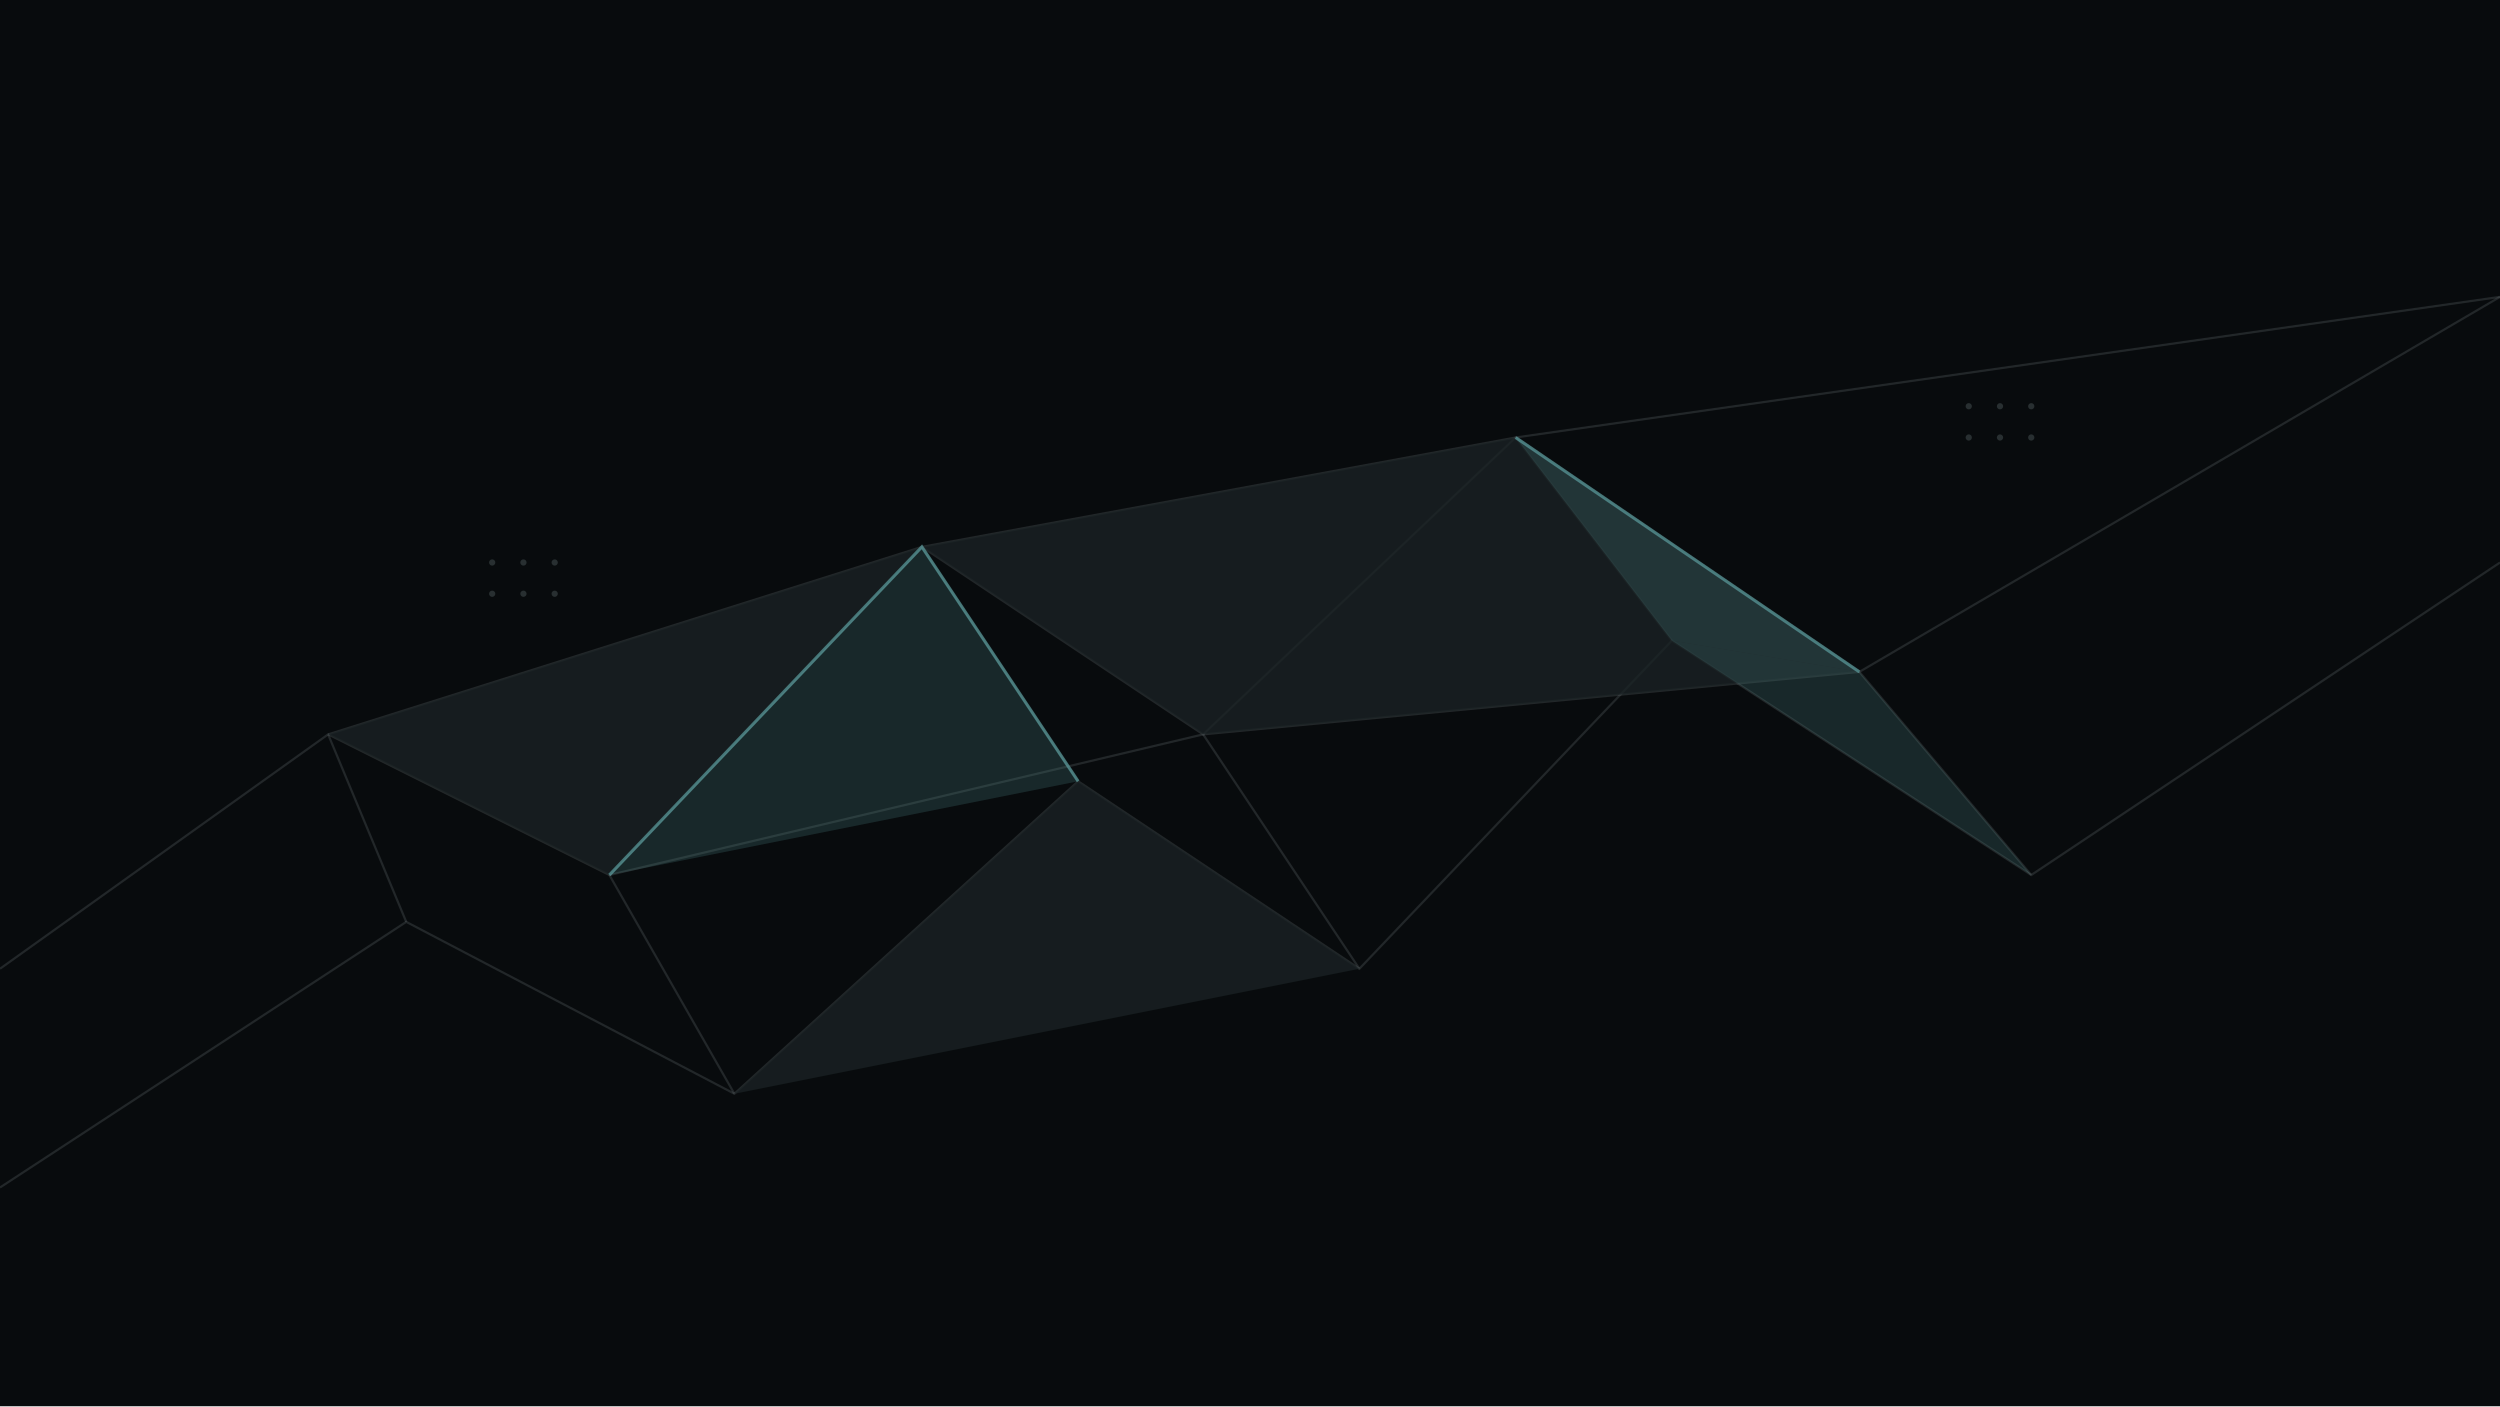
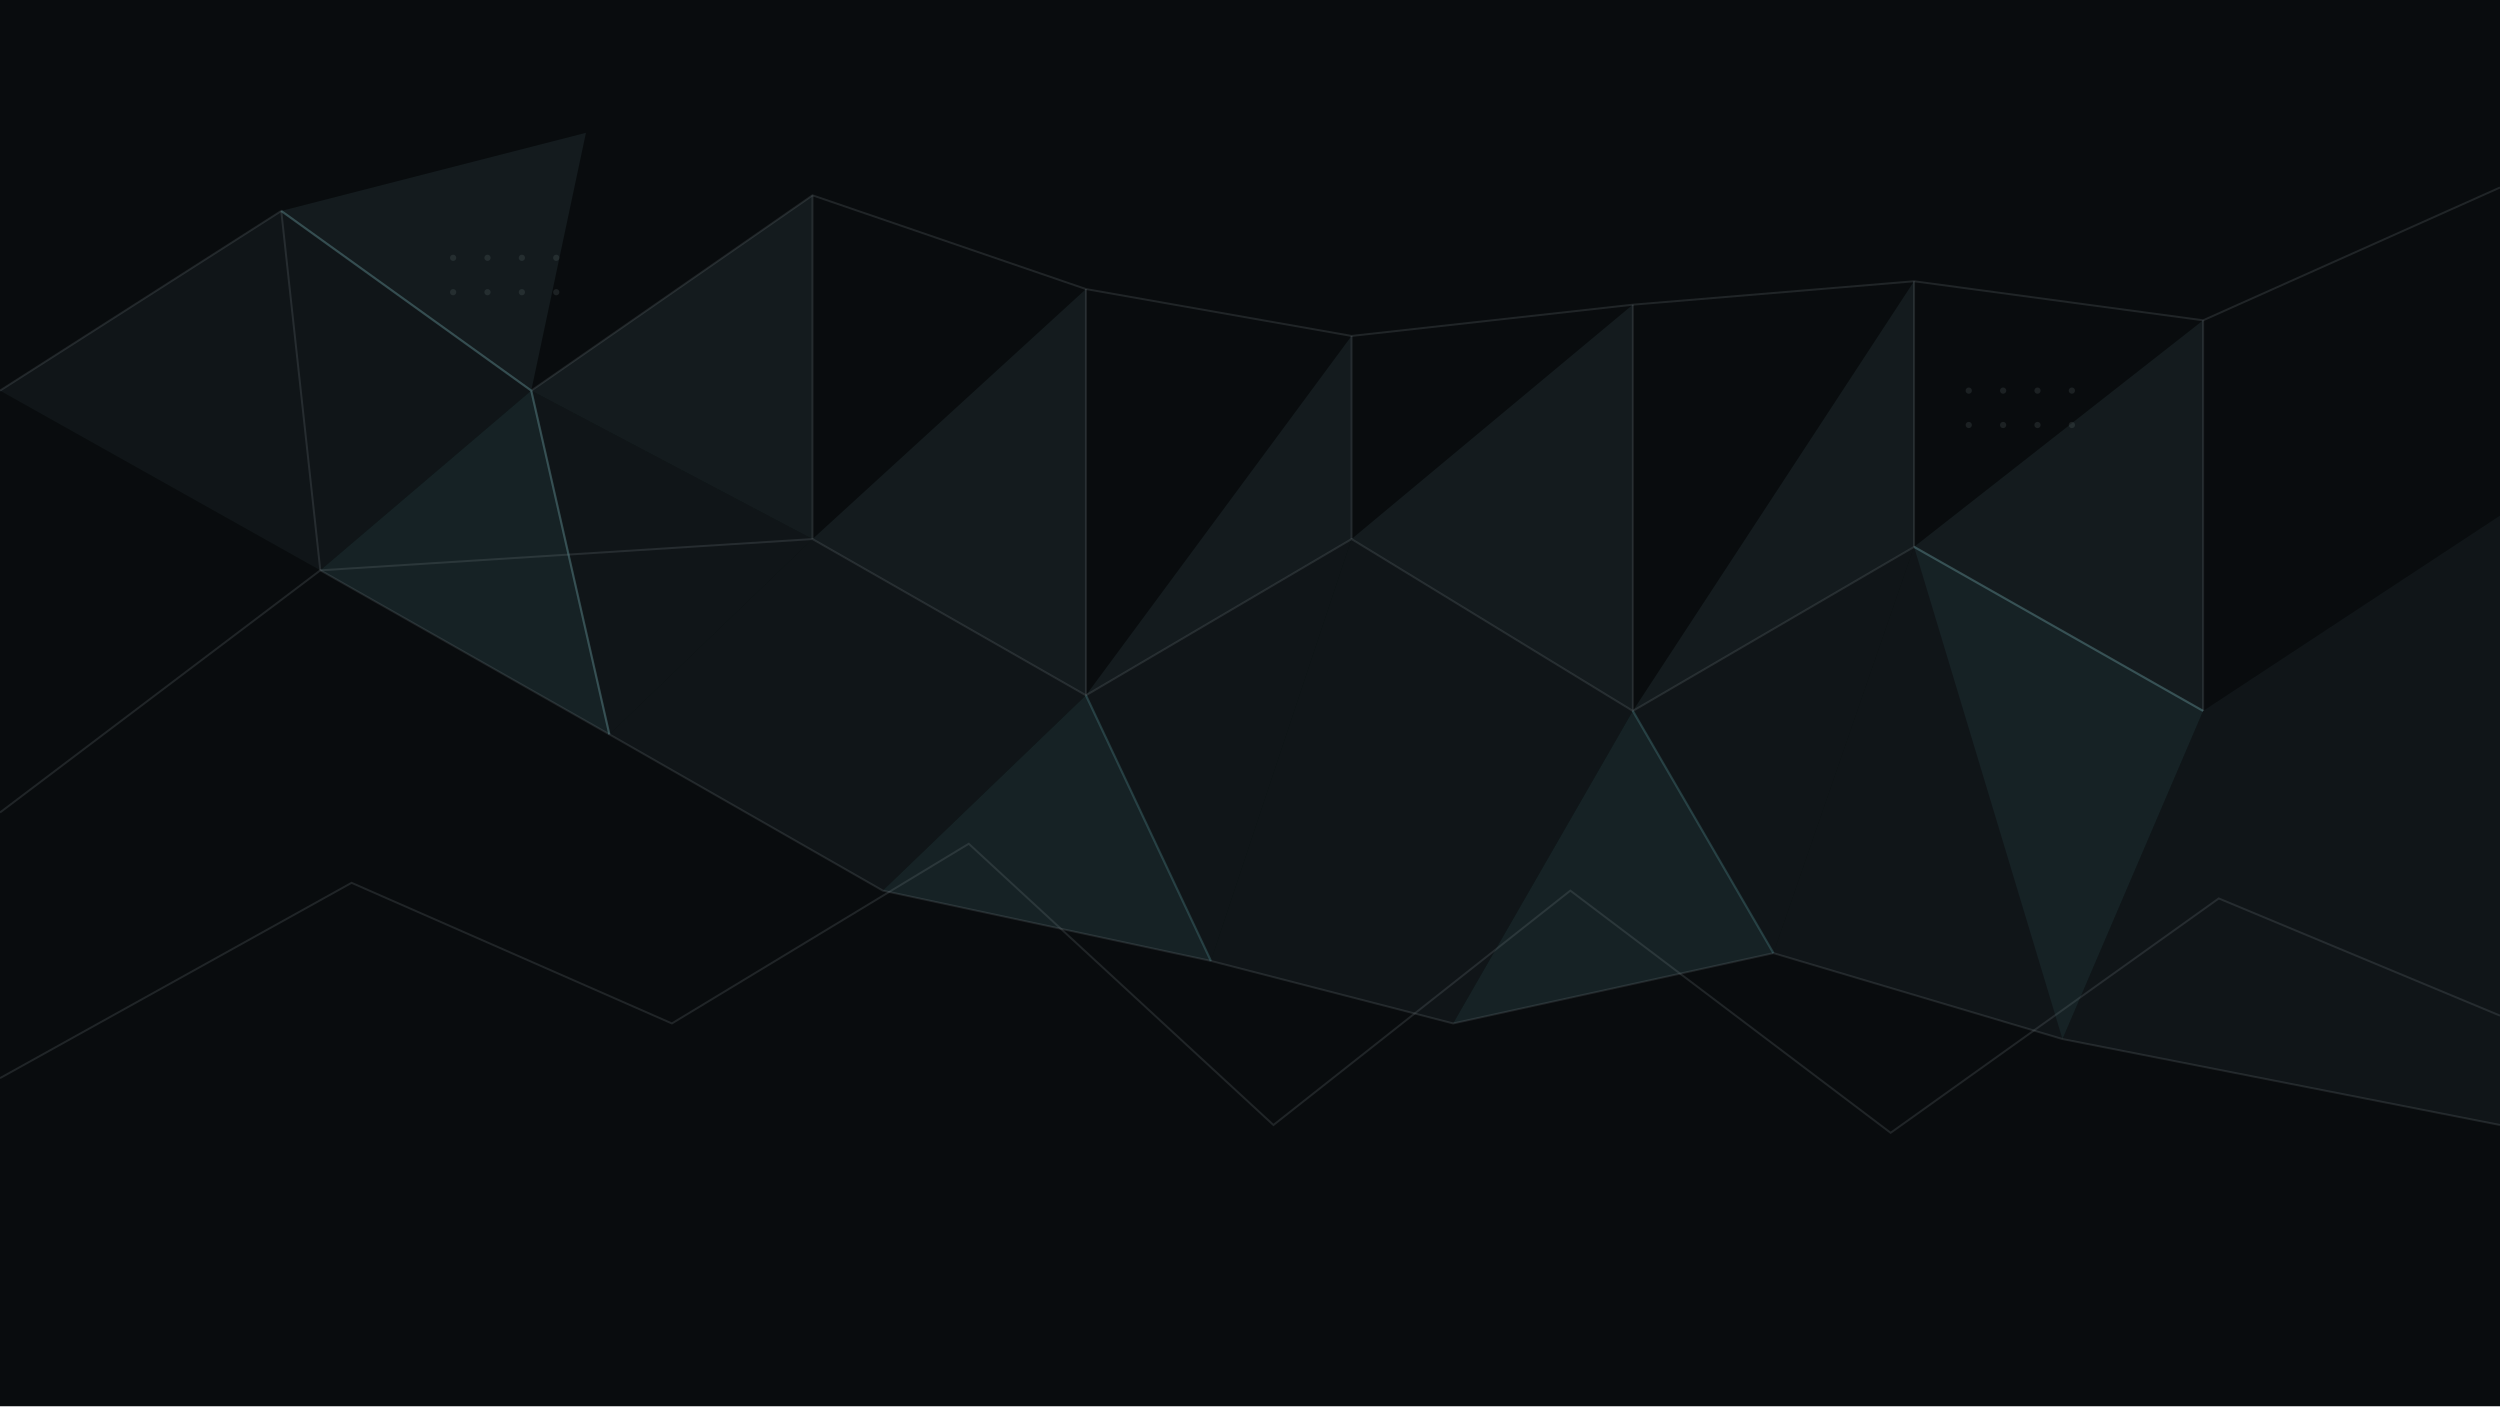
<svg xmlns="http://www.w3.org/2000/svg" viewBox="0 0 1600 900">
-   <rect width="1600" height="900" fill="#080b0d" />
-   <g fill="none" stroke="#7f8b8d" stroke-opacity=".22" stroke-width="1.4">
-     <path d="M0 620L210 470 390 560 590 350 770 470 970 280 1190 430 1600 190" />
-     <path d="M0 760L260 590 470 700 690 500 870 620 1070 410 1300 560 1600 360" />
-     <path d="M210 470L260 590M390 560L470 700M590 350L690 500M770 470L870 620M970 280L1070 410M1190 430L1300 560" />
-     <path d="M210 470L590 350M390 560L770 470M590 350L970 280M770 470L1190 430M970 280L1600 190" />
+   <rect width="1600" height="900" fill="#090c0e" />
+   <g fill="#12191c" fill-opacity=".72">
+     <path d="M0 250L180 135 340 250 205 365z" />
+     <path d="M205 365L340 250 520 345 390 470z" />
+     <path d="M390 470L520 345 695 445 565 570z" />
+     <path d="M565 570L695 445 865 345 775 615z" />
+     <path d="M775 615L865 345 1045 455 930 655z" />
+     <path d="M930 655L1045 455 1225 350 1135 610z" />
+     <path d="M1135 610L1225 350 1410 455 1320 665z" />
+     <path d="M1320 665L1410 455 1600 330 1600 720z" />
  </g>
-   <g fill="#1a2225" fill-opacity=".78">
-     <path d="M210 470L390 560 590 350z" />
-     <path d="M590 350L770 470 970 280z" />
-     <path d="M770 470L970 280 1190 430z" />
-     <path d="M470 700L690 500 870 620z" />
+   <g fill="#182225" fill-opacity=".72">
+     <path d="M180 135L375 85 340 250z" />
+     <path d="M340 250L520 125 520 345z" />
+     <path d="M520 345L695 185 695 445z" />
+     <path d="M695 445L865 215 865 345z" />
+     <path d="M865 345L1045 195 1045 455z" />
+     <path d="M1045 455L1225 180 1225 350z" />
+     <path d="M1225 350L1410 205 1410 455z" />
  </g>
-   <g fill="#467c7e" fill-opacity=".26">
-     <path d="M390 560L590 350 690 500z" />
-     <path d="M970 280L1190 430 1070 410z" />
-     <path d="M1070 410L1300 560 1190 430z" />
+   <g fill="#31585a" fill-opacity=".20">
+     <path d="M205 365L340 250 390 470z" />
+     <path d="M565 570L695 445 775 615z" />
+     <path d="M930 655L1045 455 1135 610z" />
+     <path d="M1225 350L1410 455 1320 665z" />
  </g>
-   <g fill="none" stroke="#5c9fa1" stroke-opacity=".68" stroke-width="2">
-     <path d="M390 560L590 350L690 500" />
-     <path d="M970 280L1190 430" />
+   <g fill="none" stroke="#8d9a9c" stroke-opacity=".18" stroke-width="1.25">
+     <path d="M0 250L180 135 340 250 520 125 695 185 865 215 1045 195 1225 180 1410 205 1600 120" />
+     <path d="M0 520L205 365 390 470 565 570 775 615 930 655 1135 610 1320 665 1600 720" />
+     <path d="M180 135L205 365M340 250L390 470M520 125L520 345M695 185L695 445M865 215L865 345M1045 195L1045 455M1225 180L1225 350M1410 205L1410 455" />
+     <path d="M205 365L520 345 695 445 865 345 1045 455 1225 350 1410 455" />
+     <path d="M0 690L225 565 430 655 620 540 815 720 1005 570 1210 725 1420 575 1600 650" />
  </g>
-   <g fill="#8ea5a6" fill-opacity=".24">
-     <circle cx="315" cy="360" r="2" />
-     <circle cx="335" cy="360" r="2" />
-     <circle cx="355" cy="360" r="2" />
-     <circle cx="315" cy="380" r="2" />
-     <circle cx="335" cy="380" r="2" />
-     <circle cx="355" cy="380" r="2" />
-     <circle cx="1260" cy="260" r="2" />
-     <circle cx="1280" cy="260" r="2" />
-     <circle cx="1300" cy="260" r="2" />
-     <circle cx="1260" cy="280" r="2" />
-     <circle cx="1280" cy="280" r="2" />
-     <circle cx="1300" cy="280" r="2" />
+   <g fill="none" stroke="#5c9fa1" stroke-opacity=".28" stroke-width="1.4">
+     <path d="M180 135L340 250L390 470" />
+     <path d="M695 445L775 615" />
+     <path d="M1045 455L1135 610" />
+     <path d="M1225 350L1410 455" />
+   </g>
+   <g fill="#7f9294" fill-opacity=".16">
+     <circle cx="290" cy="165" r="2" />
+     <circle cx="312" cy="165" r="2" />
+     <circle cx="334" cy="165" r="2" />
+     <circle cx="356" cy="165" r="2" />
+     <circle cx="290" cy="187" r="2" />
+     <circle cx="312" cy="187" r="2" />
+     <circle cx="334" cy="187" r="2" />
+     <circle cx="356" cy="187" r="2" />
+     <circle cx="1260" cy="250" r="2" />
+     <circle cx="1282" cy="250" r="2" />
+     <circle cx="1304" cy="250" r="2" />
+     <circle cx="1326" cy="250" r="2" />
+     <circle cx="1260" cy="272" r="2" />
+     <circle cx="1282" cy="272" r="2" />
+     <circle cx="1304" cy="272" r="2" />
+     <circle cx="1326" cy="272" r="2" />
  </g>
</svg>
